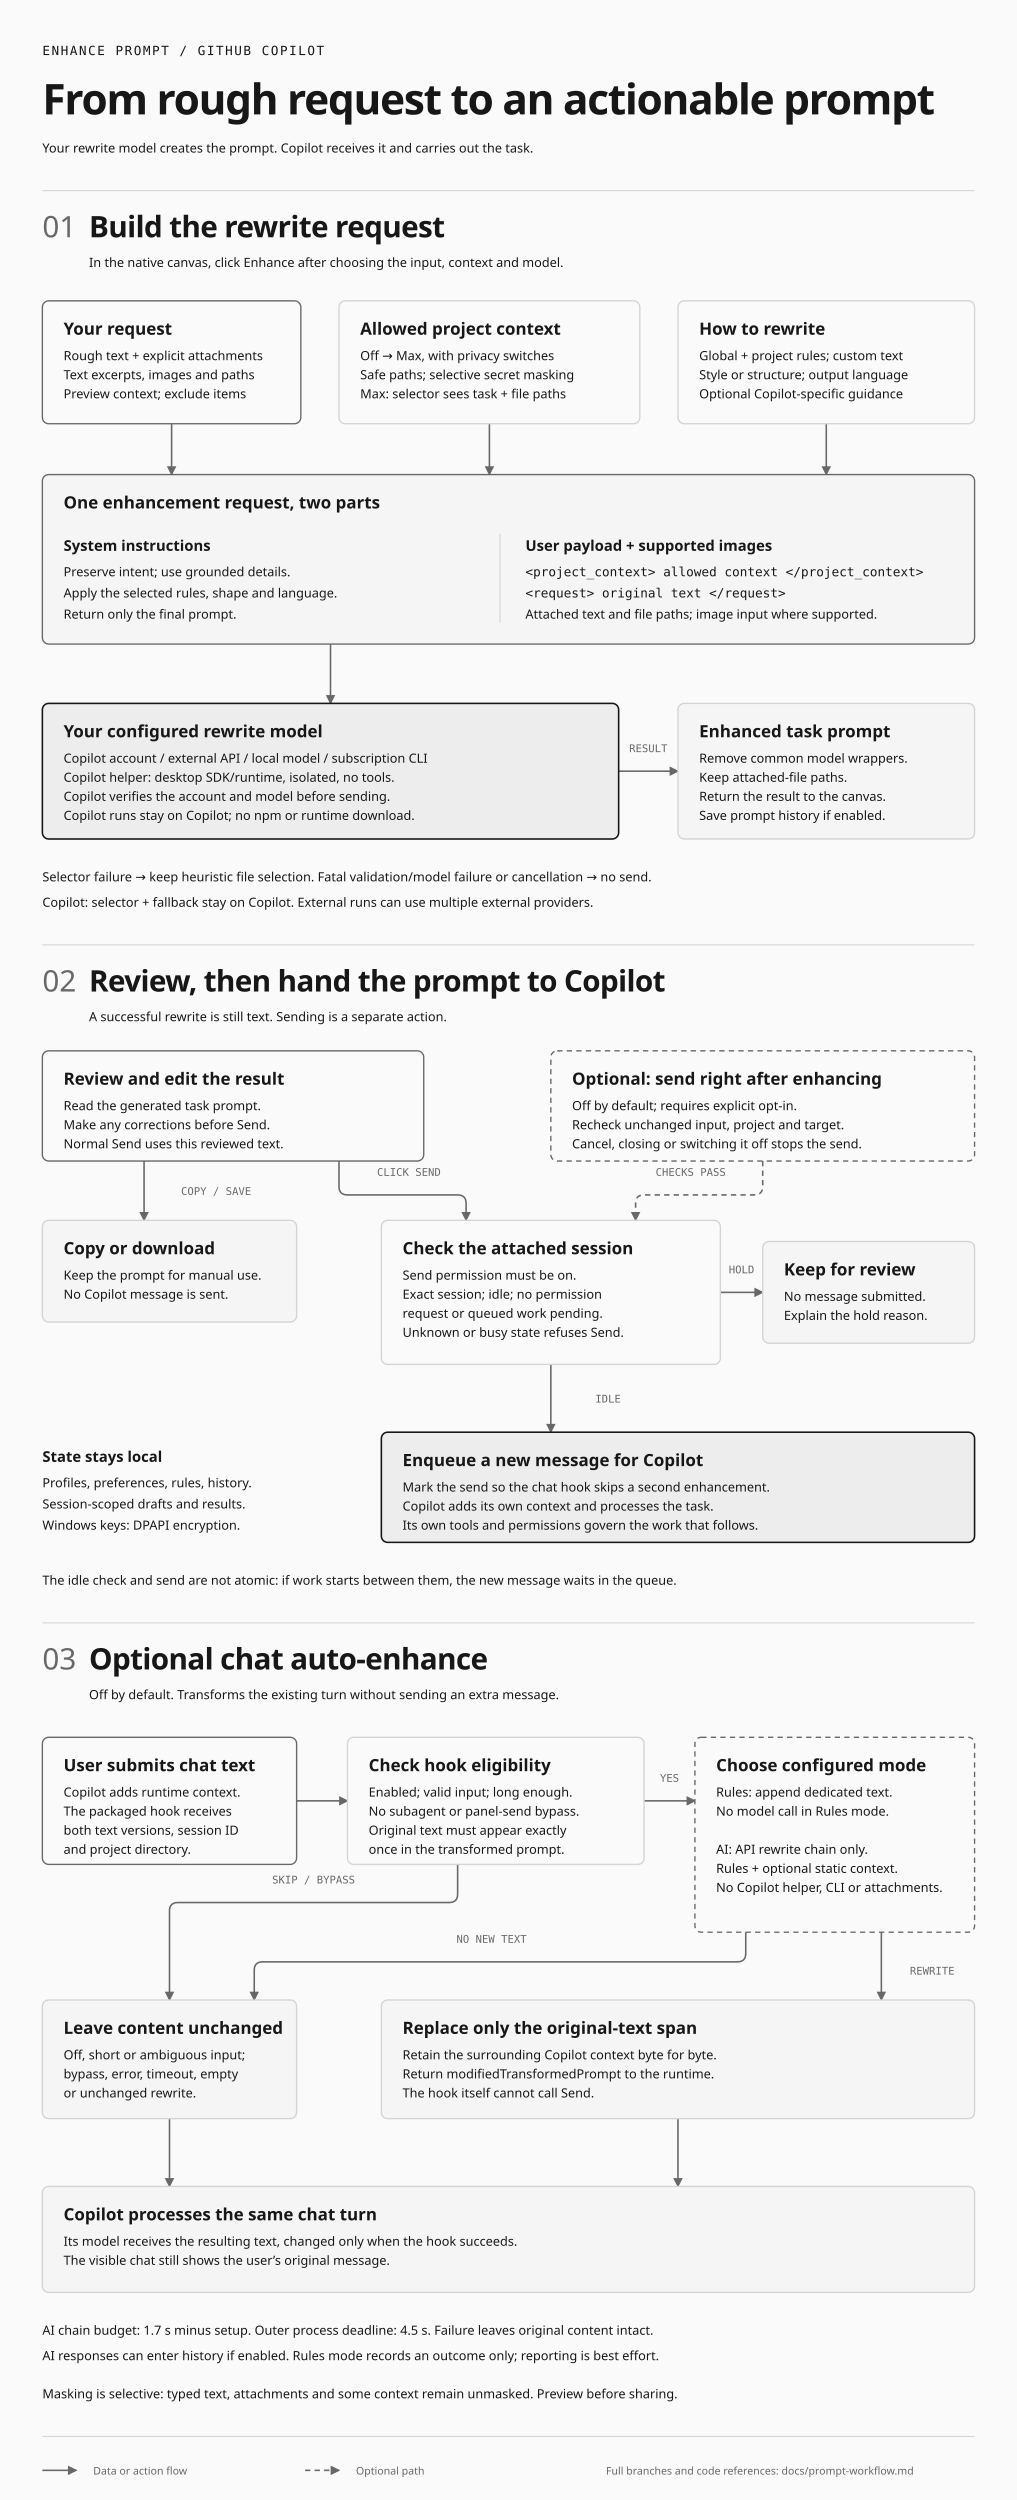
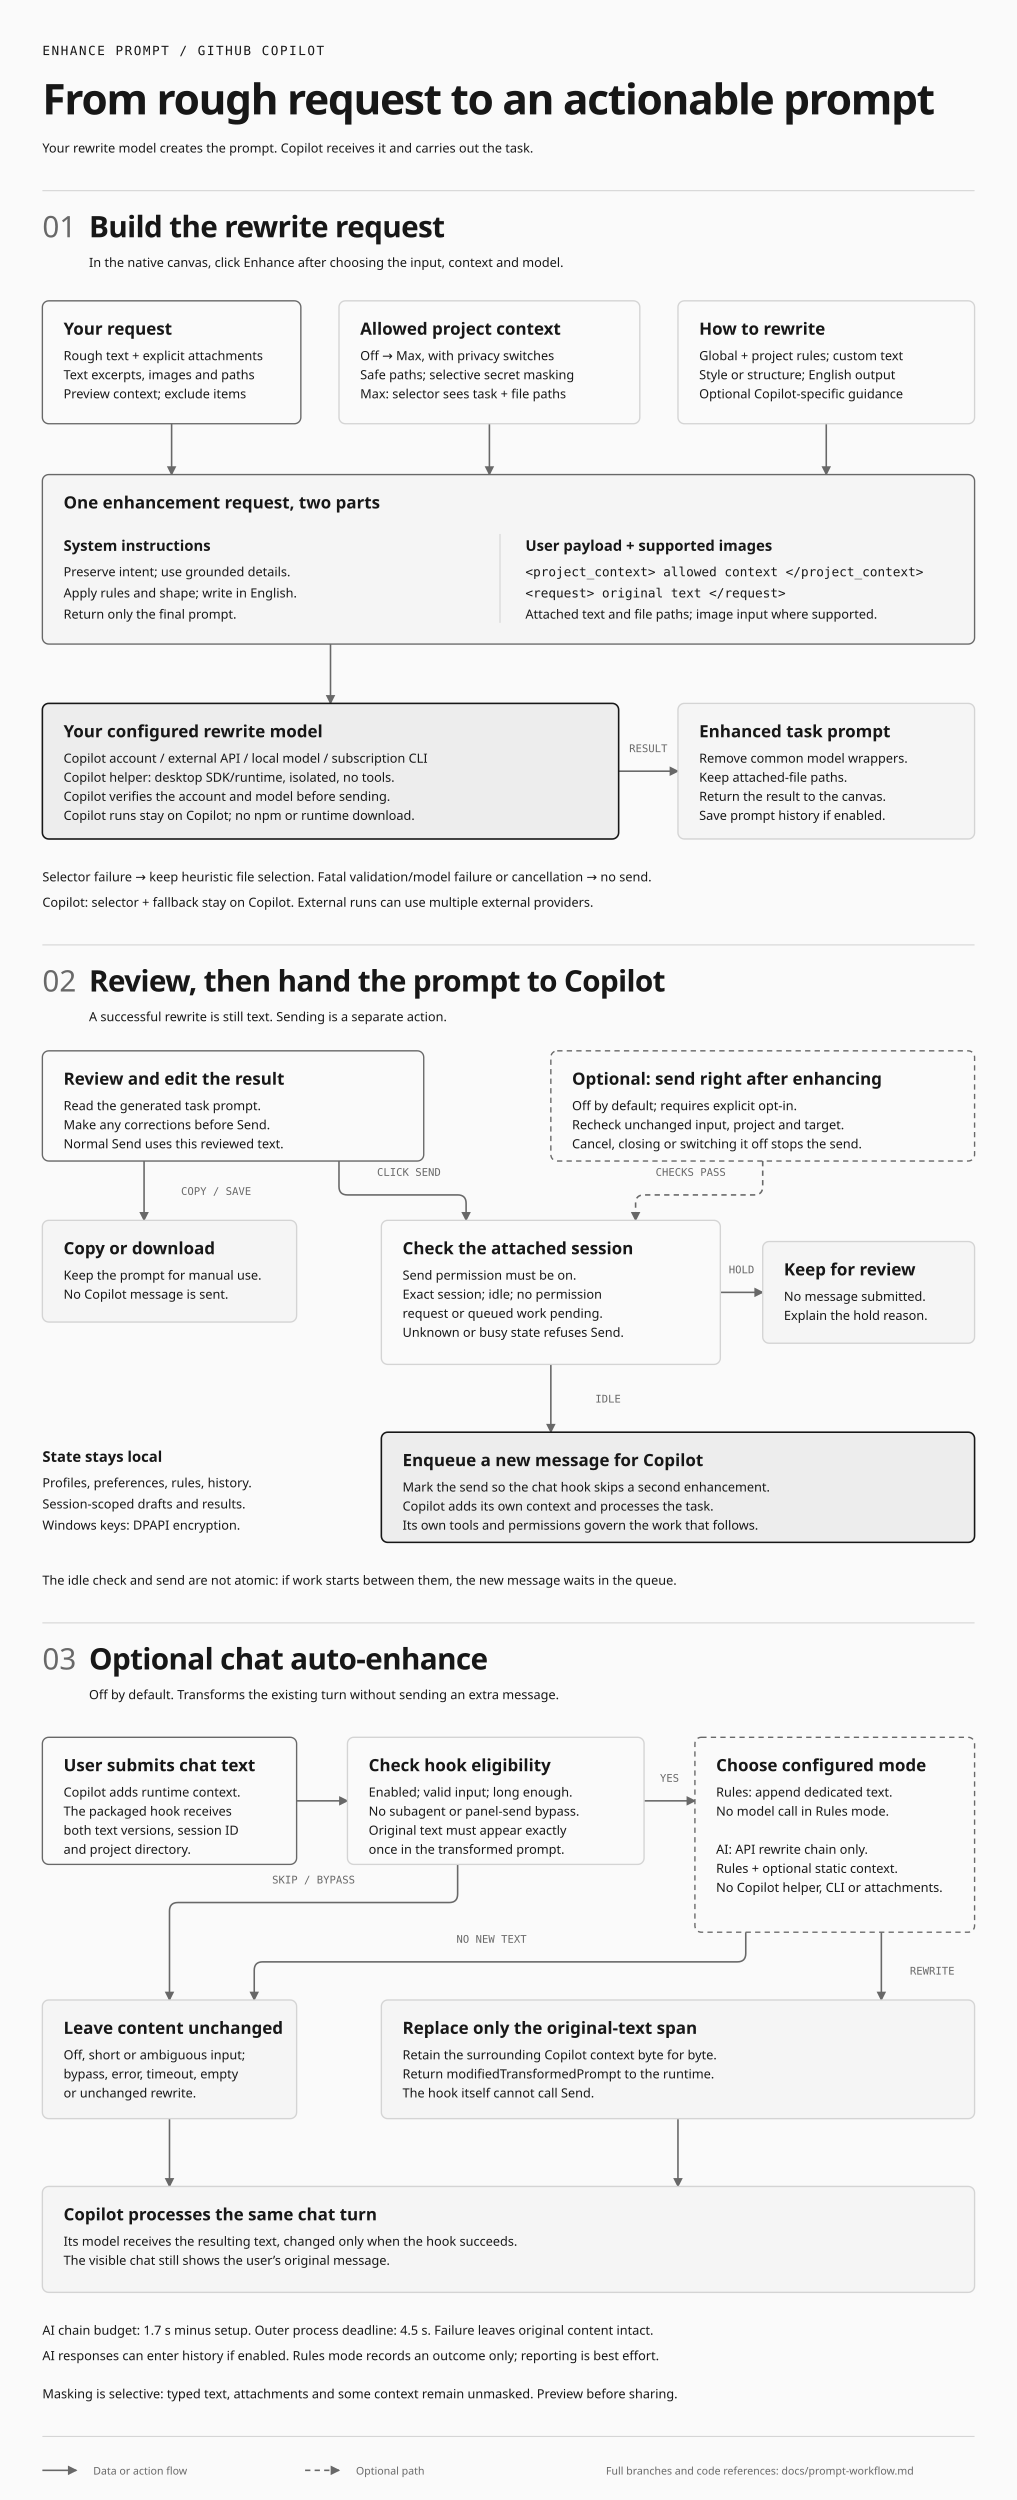
<svg xmlns="http://www.w3.org/2000/svg" viewBox="0 0 960 2360" role="img" aria-labelledby="prompt-workflow-title prompt-workflow-desc" id="prompt-workflow-root">
  <defs>
    <style>#prompt-workflow-root { color-scheme: light; }
      #prompt-workflow-root { color: #171717; font-family: ui-sans-serif, system-ui, 'Segoe UI', sans-serif; }
      #prompt-workflow-root .diagram-container { width:100%; overflow-x:auto; }
      #prompt-workflow-root text { font-family:ui-sans-serif, system-ui, 'Segoe UI', sans-serif; fill:#171717; }
      #prompt-workflow-root .body { font-size:12px; font-weight:400; }
      #prompt-workflow-root .node-name { font-size:16px; font-weight:600; }
      #prompt-workflow-root .group-title { font-size:14px; font-weight:600; }
      #prompt-workflow-root .diagram-title { font-size:40px; font-weight:600; letter-spacing:-1.2px; }
      #prompt-workflow-root .section-title { font-size:28px; font-weight:600; letter-spacing:-.6px; }
      #prompt-workflow-root .section-number { font-size:28px; font-weight:400; fill:#686868; }
      #prompt-workflow-root .kicker, #prompt-workflow-root .technical { font-family:ui-monospace, 'Cascadia Mono', Consolas, monospace; font-size:12px; }
      #prompt-workflow-root .kicker { letter-spacing:1.4px; }
      #prompt-workflow-root .arrow-label { font-family:ui-monospace, 'Cascadia Mono', Consolas, monospace; font-size:10px; fill:#686868; }
      #prompt-workflow-root .legend { font-size:10px; fill:#686868; }
      #prompt-workflow-root .separator { stroke:#d4d4d4; stroke-width:1; }
      #prompt-workflow-root .step, #prompt-workflow-root .input, #prompt-workflow-root .artifact, #prompt-workflow-root .optional-box { fill:#fafafa; stroke:#d4d4d4; stroke-width:1.3; }
      #prompt-workflow-root .input { stroke:#686868; }
      #prompt-workflow-root .artifact { fill:#f5f5f5; }
      #prompt-workflow-root .optional-box { stroke:#686868; stroke-dasharray:5 4; }
      #prompt-workflow-root .payload { fill:#f5f5f5; stroke:#686868; stroke-width:1.3; }
      #prompt-workflow-root .focal { fill:#ededed; stroke:#171717; stroke-width:1.5; }
      #prompt-workflow-root .connector { fill:none; stroke:#686868; stroke-width:1.5; }
      #prompt-workflow-root .optional { stroke-dasharray:5 4; }
      #prompt-workflow-root a { color:inherit; }
      @media print {
#prompt-workflow-root .diagram-container { overflow:visible; }
}</style>
    <marker id="prompt-workflow-arrow" viewBox="0 0 8 8" refX="7" refY="4" markerWidth="6" markerHeight="6" orient="auto-start-reverse">
      <path d="M 0 0 L 8 4 L 0 8 Z" fill="#686868" />
    </marker>
  </defs>
  <rect width="960" height="2360" fill="#fafafa" />
  <text x="40" y="52" class="kicker">ENHANCE PROMPT / GITHUB COPILOT</text>
  <text x="40" y="108" class="diagram-title">From rough request to an actionable prompt</text>
  <text x="40" y="144" class="body">Your rewrite model creates the prompt. Copilot receives it and carries out the task.</text>
  <line x1="40" x2="920" y1="180" y2="180" class="separator" />
  <text x="40" y="224" class="section-number">01</text>
  <text x="84" y="224" class="section-title">Build the rewrite request</text>
  <text x="84" y="252" class="body">In the native canvas, click Enhance after choosing the input, context and model.</text>
  <path d="M 162 400 V 448" class="connector" marker-end="url(#prompt-workflow-arrow)" />
  <path d="M 462 400 V 448" class="connector" marker-end="url(#prompt-workflow-arrow)" />
  <path d="M 780 400 V 448" class="connector" marker-end="url(#prompt-workflow-arrow)" />
  <path d="M 312 608 V 664" class="connector" marker-end="url(#prompt-workflow-arrow)" />
  <path d="M 584 728 H 640" class="connector" marker-end="url(#prompt-workflow-arrow)" />
  <g>
    <rect x="586" y="696" width="52" height="20" fill="#fafafa" />
    <text x="612" y="710" class="arrow-label" text-anchor="middle">RESULT</text>
  </g>
  <g class="node">
    <rect x="40" y="284" width="244" height="116" rx="6" class="input" />
    <text x="60" y="316" class="node-name">Your request</text>
    <text x="60" y="340" class="body">Rough text + explicit attachments</text>
    <text x="60" y="358" class="body">Text excerpts, images and paths</text>
    <text x="60" y="376" class="body">Preview context; exclude items</text>
  </g>
  <g class="node">
    <rect x="320" y="284" width="284" height="116" rx="6" class="step" />
    <text x="340" y="316" class="node-name">Allowed project context</text>
    <text x="340" y="340" class="body">Off → Max, with privacy switches</text>
    <text x="340" y="358" class="body">Safe paths; selective secret masking</text>
    <text x="340" y="376" class="body">Max: selector sees task + file paths</text>
  </g>
  <g class="node">
    <rect x="640" y="284" width="280" height="116" rx="6" class="step" />
    <text x="660" y="316" class="node-name">How to rewrite</text>
    <text x="660" y="340" class="body">Global + project rules; custom text</text>
-     <text x="660" y="358" class="body">Style or structure; output language</text>
+     <text x="660" y="358" class="body">Style or structure; English output</text>
    <text x="660" y="376" class="body">Optional Copilot-specific guidance</text>
  </g>
  <g class="node">
    <rect x="40" y="448" width="880" height="160" rx="6" class="payload" />
    <text x="60" y="480" class="node-name">One enhancement request, two parts</text>
    <line x1="472" y1="504" x2="472" y2="588" class="separator" />
    <text x="60" y="520" class="group-title">System instructions</text>
    <text x="60" y="544" class="body">Preserve intent; use grounded details.</text>
-     <text x="60" y="564" class="body">Apply the selected rules, shape and language.</text>
+     <text x="60" y="564" class="body">Apply rules and shape; write in English.</text>
    <text x="60" y="584" class="body">Return only the final prompt.</text>
    <text x="496" y="520" class="group-title">User payload + supported images</text>
    <text x="496" y="544" class="technical">&lt;project_context&gt; allowed context &lt;/project_context&gt;</text>
    <text x="496" y="564" class="technical">&lt;request&gt; original text &lt;/request&gt;</text>
    <text x="496" y="584" class="body">Attached text and file paths; image input where supported.</text>
  </g>
  <g class="node">
    <rect x="40" y="664" width="544" height="128" rx="6" class="focal" />
    <text x="60" y="696" class="node-name">Your configured rewrite model</text>
    <text x="60" y="720" class="body">Copilot account / external API / local model / subscription CLI</text>
    <text x="60" y="738" class="body">Copilot helper: desktop SDK/runtime, isolated, no tools.</text>
    <text x="60" y="756" class="body">Copilot verifies the account and model before sending.</text>
    <text x="60" y="774" class="body">Copilot runs stay on Copilot; no npm or runtime download.</text>
  </g>
  <g class="node">
    <rect x="640" y="664" width="280" height="128" rx="6" class="artifact" />
    <text x="660" y="696" class="node-name">Enhanced task prompt</text>
    <text x="660" y="720" class="body">Remove common model wrappers.</text>
    <text x="660" y="738" class="body">Keep attached-file paths.</text>
    <text x="660" y="756" class="body">Return the result to the canvas.</text>
    <text x="660" y="774" class="body">Save prompt history if enabled.</text>
  </g>
  <text x="40" y="832" class="body">Selector failure → keep heuristic file selection. Fatal validation/model failure or cancellation → no send.</text>
  <text x="40" y="856" class="body">Copilot: selector + fallback stay on Copilot. External runs can use multiple external providers.</text>
  <line x1="40" x2="920" y1="892" y2="892" class="separator" />
  <text x="40" y="936" class="section-number">02</text>
  <text x="84" y="936" class="section-title">Review, then hand the prompt to Copilot</text>
  <text x="84" y="964" class="body">A successful rewrite is still text. Sending is a separate action.</text>
  <path d="M 136 1096 V 1152" class="connector" marker-end="url(#prompt-workflow-arrow)" />
  <path d="M 320 1096 V 1120 Q 320 1128 328 1128 H 432 Q 440 1128 440 1136 V 1152" class="connector" marker-end="url(#prompt-workflow-arrow)" />
  <path d="M 720 1096 V 1120 Q 720 1128 712 1128 H 608 Q 600 1128 600 1136 V 1152" class="connector optional" marker-end="url(#prompt-workflow-arrow)" />
  <path d="M 680 1220 H 720" class="connector" marker-end="url(#prompt-workflow-arrow)" />
  <path d="M 520 1288 V 1352" class="connector" marker-end="url(#prompt-workflow-arrow)" />
  <g>
    <rect x="154" y="1114" width="100" height="20" fill="#fafafa" />
    <text x="204" y="1128" class="arrow-label" text-anchor="middle">COPY / SAVE</text>
  </g>
  <g>
    <rect x="336" y="1096" width="100" height="20" fill="#fafafa" />
    <text x="386" y="1110" class="arrow-label" text-anchor="middle">CLICK SEND</text>
  </g>
  <g>
    <rect x="600" y="1096" width="104" height="20" fill="#fafafa" />
    <text x="652" y="1110" class="arrow-label" text-anchor="middle">CHECKS PASS</text>
  </g>
  <g>
    <rect x="678" y="1188" width="44" height="20" fill="#fafafa" />
    <text x="700" y="1202" class="arrow-label" text-anchor="middle">HOLD</text>
  </g>
  <g>
    <rect x="548" y="1310" width="52" height="20" fill="#fafafa" />
    <text x="574" y="1324" class="arrow-label" text-anchor="middle">IDLE</text>
  </g>
  <g class="node">
    <rect x="40" y="992" width="360" height="104" rx="6" class="input" />
    <text x="60" y="1024" class="node-name">Review and edit the result</text>
    <text x="60" y="1048" class="body">Read the generated task prompt.</text>
    <text x="60" y="1066" class="body">Make any corrections before Send.</text>
    <text x="60" y="1084" class="body">Normal Send uses this reviewed text.</text>
  </g>
  <g class="node">
    <rect x="520" y="992" width="400" height="104" rx="6" class="optional-box" />
    <text x="540" y="1024" class="node-name">Optional: send right after enhancing</text>
    <text x="540" y="1048" class="body">Off by default; requires explicit opt-in.</text>
    <text x="540" y="1066" class="body">Recheck unchanged input, project and target.</text>
    <text x="540" y="1084" class="body">Cancel, closing or switching it off stops the send.</text>
  </g>
  <g class="node">
    <rect x="40" y="1152" width="240" height="96" rx="6" class="artifact" />
    <text x="60" y="1184" class="node-name">Copy or download</text>
    <text x="60" y="1208" class="body">Keep the prompt for manual use.</text>
    <text x="60" y="1226" class="body">No Copilot message is sent.</text>
  </g>
  <g class="node">
    <rect x="360" y="1152" width="320" height="136" rx="6" class="step" />
    <text x="380" y="1184" class="node-name">Check the attached session</text>
    <text x="380" y="1208" class="body">Send permission must be on.</text>
    <text x="380" y="1226" class="body">Exact session; idle; no permission</text>
    <text x="380" y="1244" class="body">request or queued work pending.</text>
    <text x="380" y="1262" class="body">Unknown or busy state refuses Send.</text>
  </g>
  <g class="node">
    <rect x="720" y="1172" width="200" height="96" rx="6" class="artifact" />
    <text x="740" y="1204" class="node-name">Keep for review</text>
    <text x="740" y="1228" class="body">No message submitted.</text>
    <text x="740" y="1246" class="body">Explain the hold reason.</text>
  </g>
  <g class="node">
    <rect x="360" y="1352" width="560" height="104" rx="6" class="focal" />
    <text x="380" y="1384" class="node-name">Enqueue a new message for Copilot</text>
    <text x="380" y="1408" class="body">Mark the send so the chat hook skips a second enhancement.</text>
    <text x="380" y="1426" class="body">Copilot adds its own context and processes the task.</text>
    <text x="380" y="1444" class="body">Its own tools and permissions govern the work that follows.</text>
  </g>
  <text x="40" y="1380" class="group-title">State stays local</text>
  <text x="40" y="1404" class="body">Profiles, preferences, rules, history.</text>
  <text x="40" y="1424" class="body">Session-scoped drafts and results.</text>
  <text x="40" y="1444" class="body">Windows keys: DPAPI encryption.</text>
  <text x="40" y="1496" class="body">The idle check and send are not atomic: if work starts between them, the new message waits in the queue.</text>
  <line x1="40" x2="920" y1="1532" y2="1532" class="separator" />
  <text x="40" y="1576" class="section-number">03</text>
  <text x="84" y="1576" class="section-title">Optional chat auto-enhance</text>
  <text x="84" y="1604" class="body">Off by default. Transforms the existing turn without sending an extra message.</text>
  <path d="M 280 1700 H 328" class="connector" marker-end="url(#prompt-workflow-arrow)" />
  <path d="M 608 1700 H 656" class="connector" marker-end="url(#prompt-workflow-arrow)" />
  <path d="M 432 1760 V 1788 Q 432 1796 424 1796 H 168 Q 160 1796 160 1804 V 1888" class="connector" marker-end="url(#prompt-workflow-arrow)" />
  <path d="M 704 1824 V 1844 Q 704 1852 696 1852 H 248 Q 240 1852 240 1860 V 1888" class="connector" marker-end="url(#prompt-workflow-arrow)" />
  <path d="M 832 1824 V 1888" class="connector" marker-end="url(#prompt-workflow-arrow)" />
  <path d="M 160 2000 V 2064" class="connector" marker-end="url(#prompt-workflow-arrow)" />
  <path d="M 640 2000 V 2064" class="connector" marker-end="url(#prompt-workflow-arrow)" />
  <g>
    <rect x="616" y="1668" width="32" height="20" fill="#fafafa" />
    <text x="632" y="1682" class="arrow-label" text-anchor="middle">YES</text>
  </g>
  <g>
    <rect x="234" y="1764" width="124" height="20" fill="#fafafa" />
    <text x="296" y="1778" class="arrow-label" text-anchor="middle">SKIP / BYPASS</text>
  </g>
  <g>
    <rect x="408" y="1820" width="112" height="20" fill="#fafafa" />
    <text x="464" y="1834" class="arrow-label" text-anchor="middle">NO NEW TEXT</text>
  </g>
  <g>
    <rect x="842" y="1850" width="76" height="20" fill="#fafafa" />
    <text x="880" y="1864" class="arrow-label" text-anchor="middle">REWRITE</text>
  </g>
  <g class="node">
    <rect x="40" y="1640" width="240" height="120" rx="6" class="input" />
    <text x="60" y="1672" class="node-name">User submits chat text</text>
    <text x="60" y="1696" class="body">Copilot adds runtime context.</text>
    <text x="60" y="1714" class="body">The packaged hook receives</text>
    <text x="60" y="1732" class="body">both text versions, session ID</text>
    <text x="60" y="1750" class="body">and project directory.</text>
  </g>
  <g class="node">
    <rect x="328" y="1640" width="280" height="120" rx="6" class="step" />
    <text x="348" y="1672" class="node-name">Check hook eligibility</text>
    <text x="348" y="1696" class="body">Enabled; valid input; long enough.</text>
    <text x="348" y="1714" class="body">No subagent or panel-send bypass.</text>
    <text x="348" y="1732" class="body">Original text must appear exactly</text>
    <text x="348" y="1750" class="body">once in the transformed prompt.</text>
  </g>
  <g class="node">
    <rect x="656" y="1640" width="264" height="184" rx="6" class="optional-box" />
    <text x="676" y="1672" class="node-name">Choose configured mode</text>
    <text x="676" y="1696" class="body">Rules: append dedicated text.</text>
    <text x="676" y="1714" class="body">No model call in Rules mode.</text>
    <text x="676" y="1750" class="body">AI: API rewrite chain only.</text>
    <text x="676" y="1768" class="body">Rules + optional static context.</text>
    <text x="676" y="1786" class="body">No Copilot helper, CLI or attachments.</text>
  </g>
  <g class="node">
    <rect x="40" y="1888" width="240" height="112" rx="6" class="artifact" />
    <text x="60" y="1920" class="node-name">Leave content unchanged</text>
    <text x="60" y="1944" class="body">Off, short or ambiguous input;</text>
    <text x="60" y="1962" class="body">bypass, error, timeout, empty</text>
    <text x="60" y="1980" class="body">or unchanged rewrite.</text>
  </g>
  <g class="node">
    <rect x="360" y="1888" width="560" height="112" rx="6" class="artifact" />
    <text x="380" y="1920" class="node-name">Replace only the original-text span</text>
    <text x="380" y="1944" class="body">Retain the surrounding Copilot context byte for byte.</text>
    <text x="380" y="1962" class="body">Return modifiedTransformedPrompt to the runtime.</text>
    <text x="380" y="1980" class="body">The hook itself cannot call Send.</text>
  </g>
  <g class="node">
    <rect x="40" y="2064" width="880" height="100" rx="6" class="artifact" />
    <text x="60" y="2096" class="node-name">Copilot processes the same chat turn</text>
    <text x="60" y="2120" class="body">Its model receives the resulting text, changed only when the hook succeeds.</text>
    <text x="60" y="2138" class="body">The visible chat still shows the user’s original message.</text>
  </g>
  <text x="40" y="2204" class="body">AI chain budget: 1.7 s minus setup. Outer process deadline: 4.5 s. Failure leaves original content intact.</text>
  <text x="40" y="2228" class="body">AI responses can enter history if enabled. Rules mode records an outcome only; reporting is best effort.</text>
  <text x="40" y="2264" class="body">Masking is selective: typed text, attachments and some context remain unmasked. Preview before sharing.</text>
  <line x1="40" y1="2300" x2="920" y2="2300" class="separator" />
  <path d="M 40 2332 H 72" class="connector" marker-end="url(#prompt-workflow-arrow)" />
  <text x="88" y="2336" class="legend">Data or action flow</text>
  <path d="M 288 2332 H 320" class="connector optional" marker-end="url(#prompt-workflow-arrow)" />
  <text x="336" y="2336" class="legend">Optional path</text>
  <text x="572" y="2336" class="legend">Full branches and code references: docs/prompt-workflow.md</text>
</svg>
